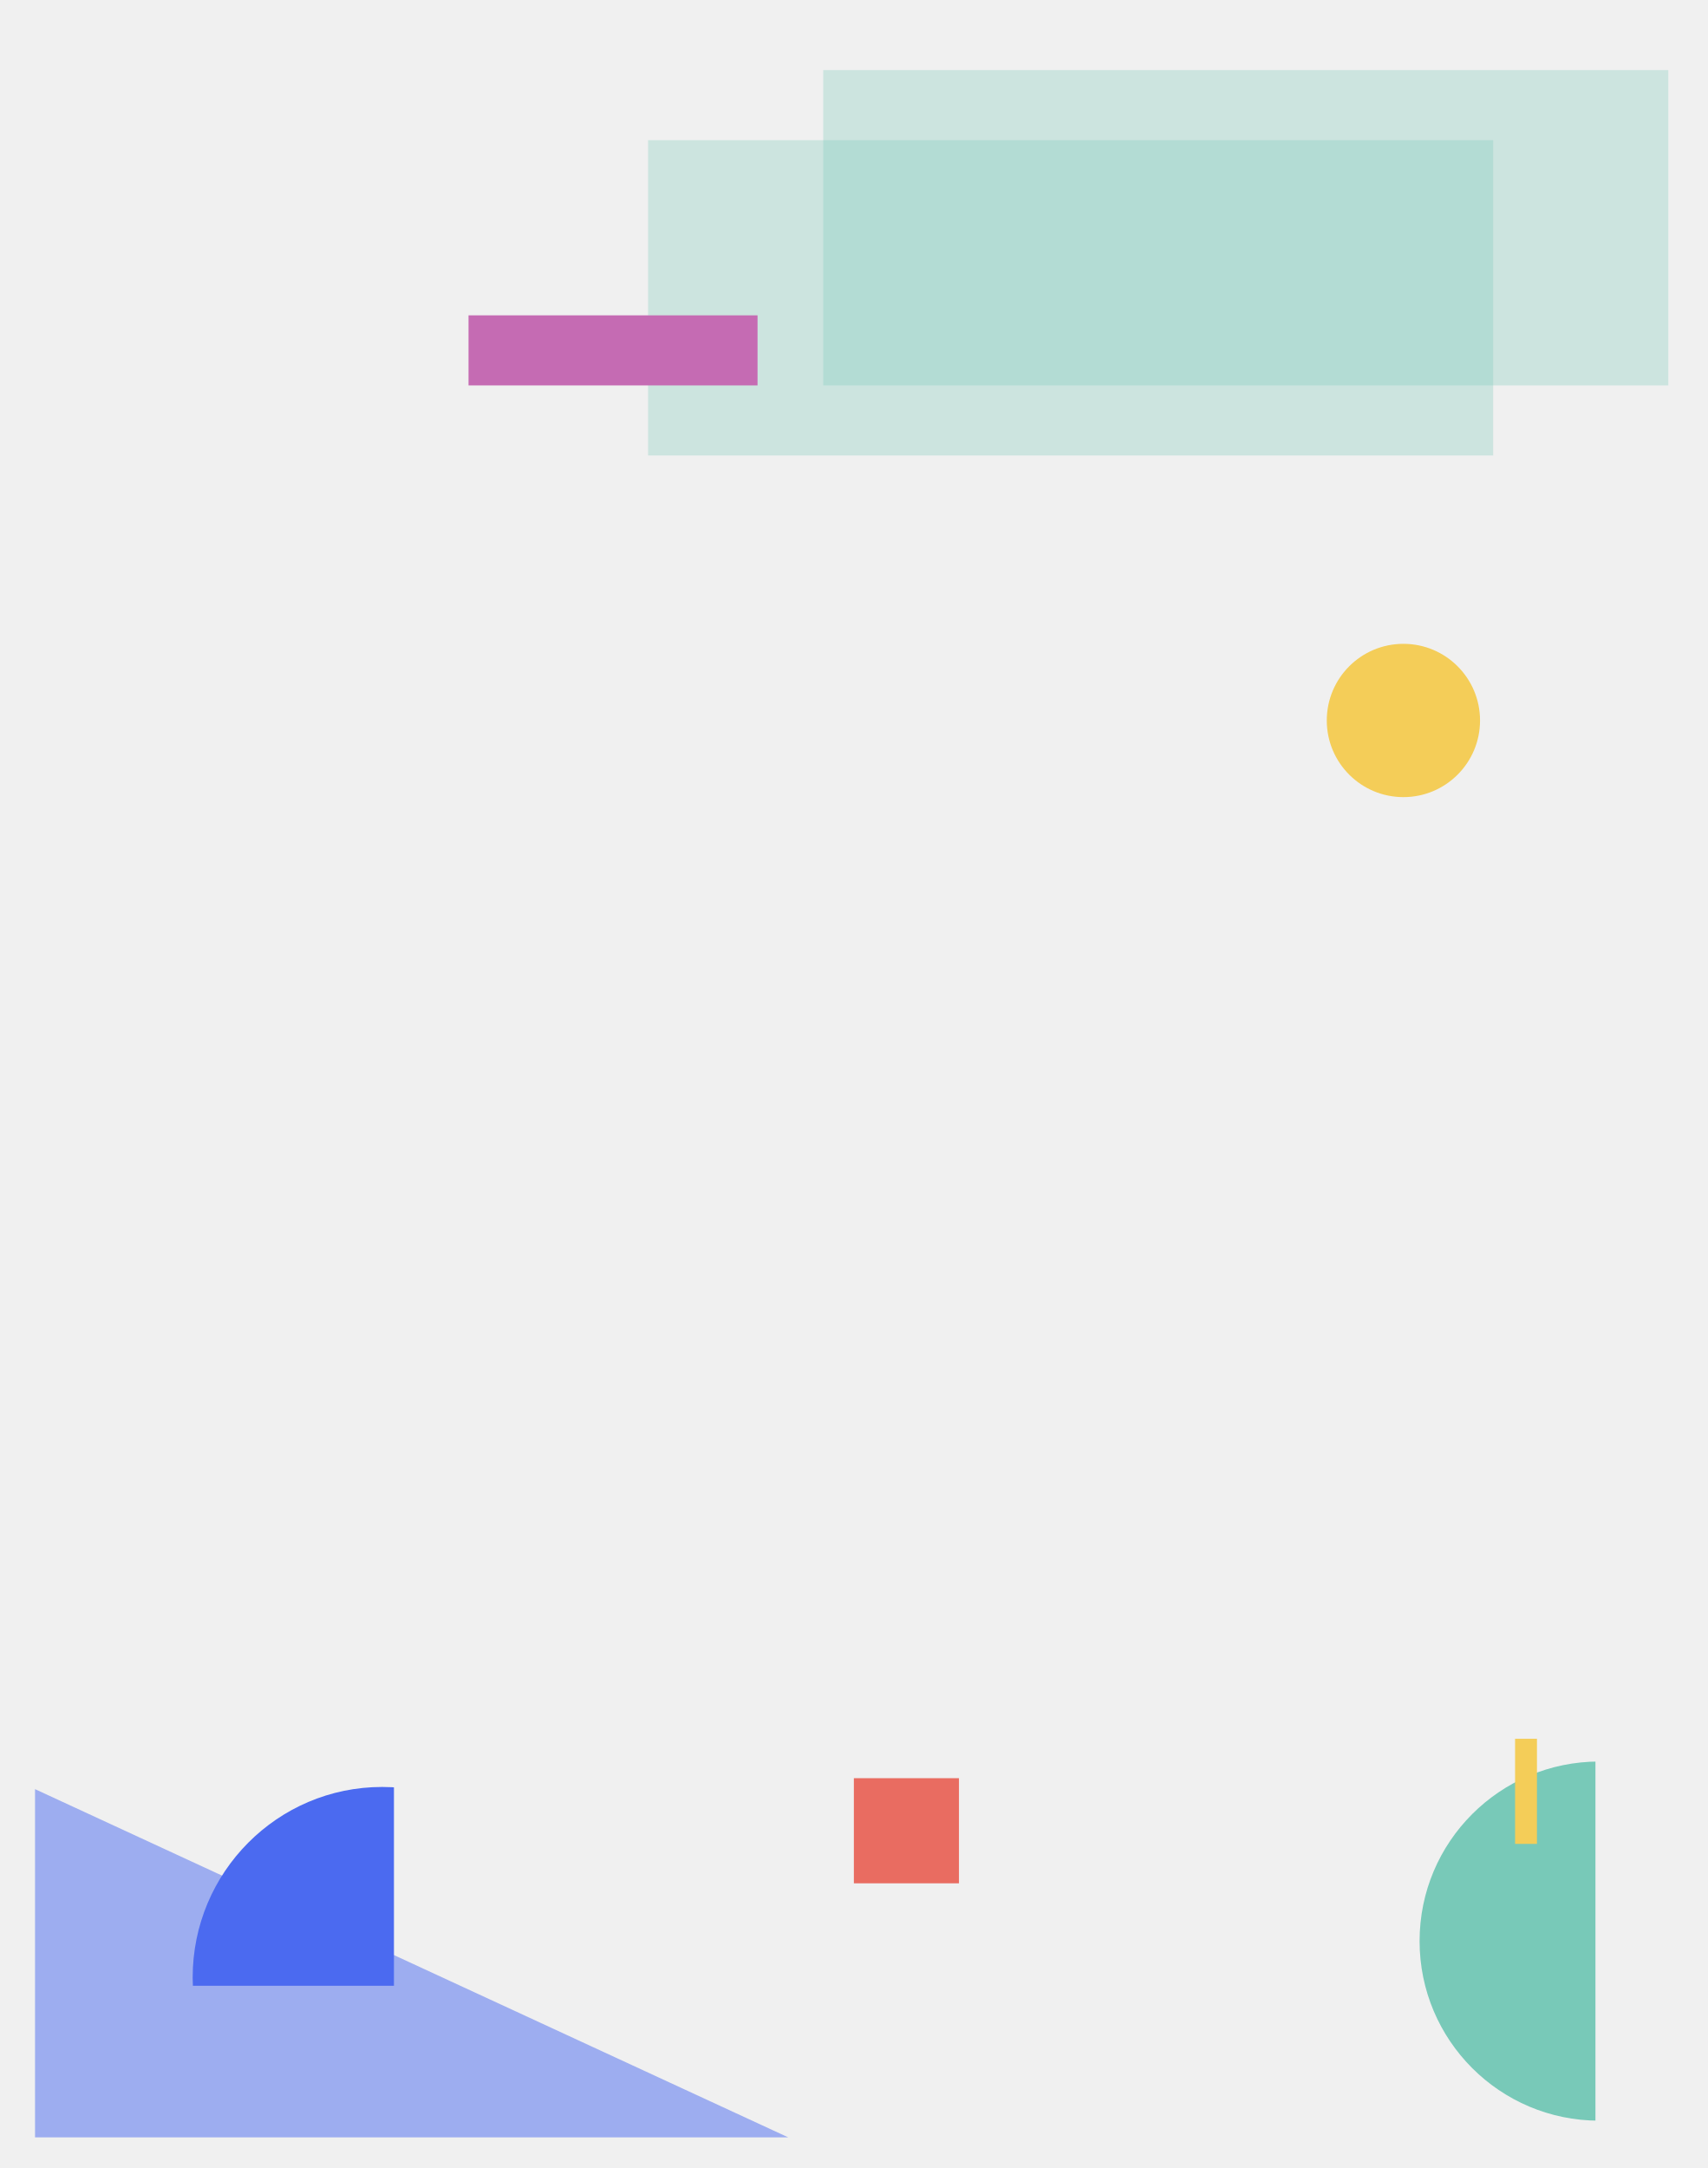
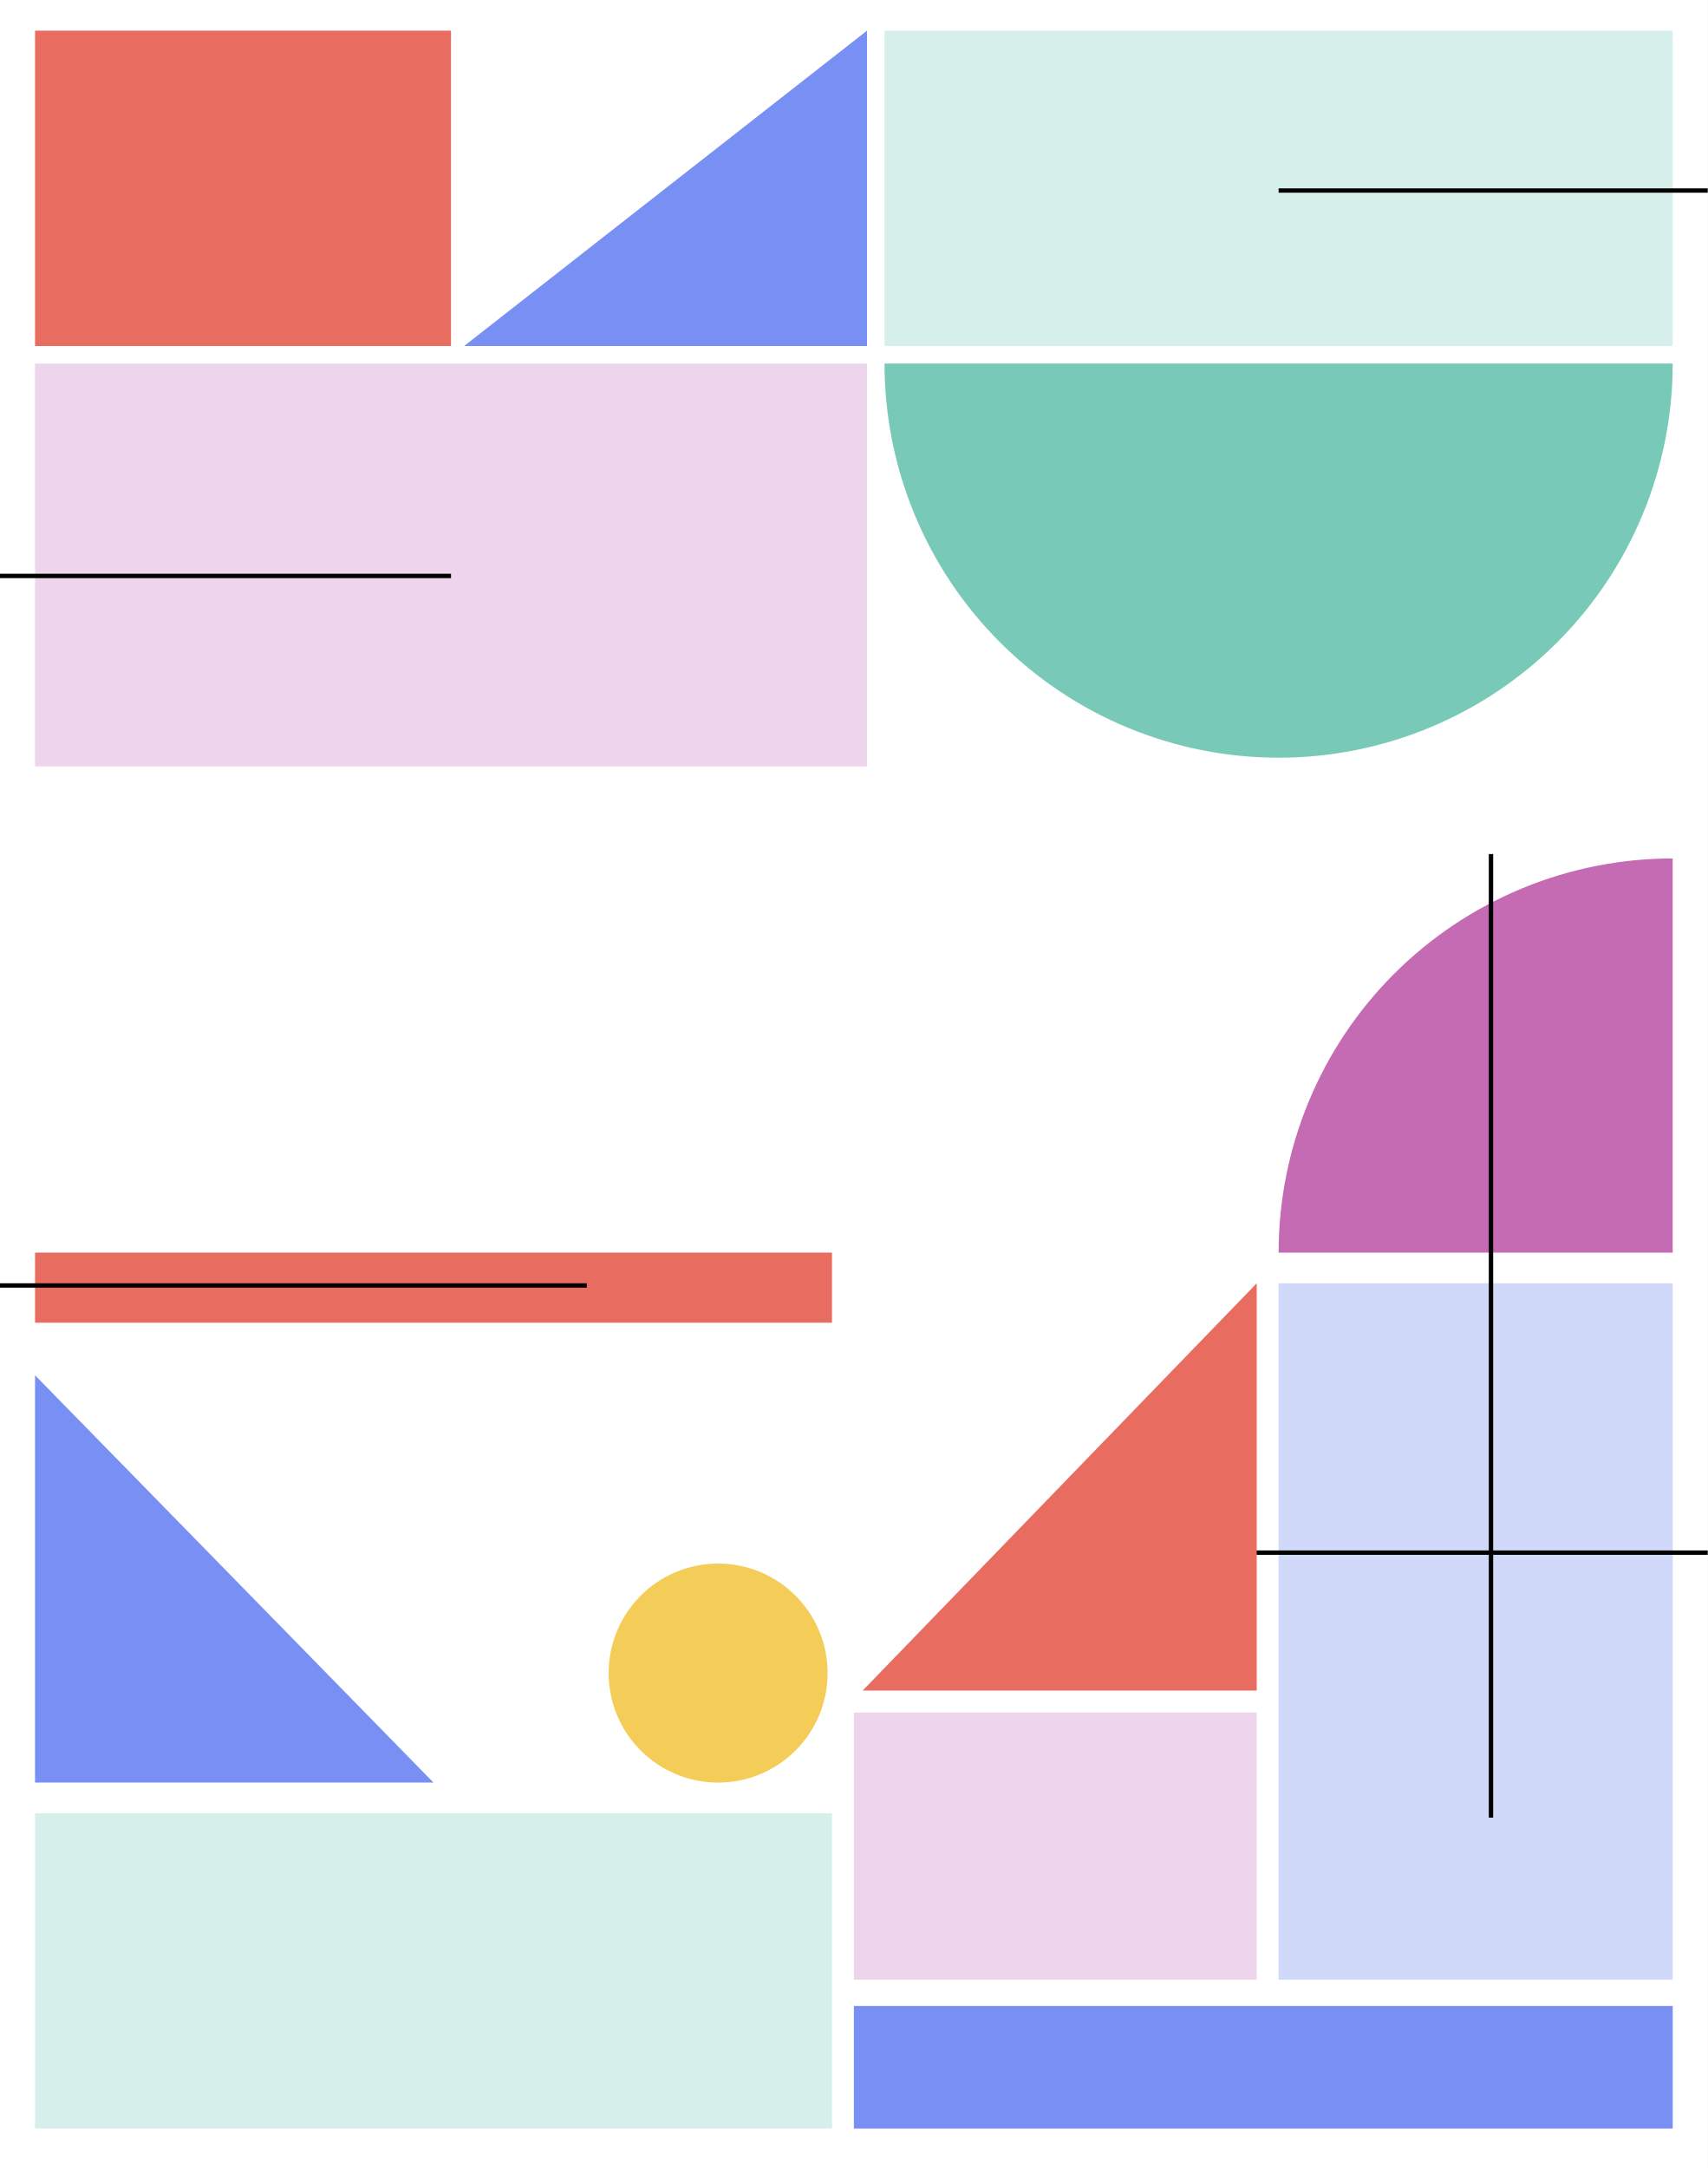
<svg xmlns="http://www.w3.org/2000/svg" width="390" height="495" viewBox="0 0 390 495" fill="none">
-   <g clip-path="url(#clip0_139_64)">
-     <rect x="381" y="16" width="72" height="193" transform="rotate(90 381 16)" fill="#78C9B8" fill-opacity="0.3" />
-     <rect x="341" y="32" width="72" height="193" transform="rotate(90 341 32)" fill="#78C9B8" fill-opacity="0.3" />
-     <path d="M180 488L8 488L8 408.5L180 488Z" fill="#4B6AF0" fill-opacity="0.5" />
-     <mask id="mask0_139_64" style="mask-type:alpha" maskUnits="userSpaceOnUse" x="324" y="402" width="83" height="83">
-       <circle cx="365.194" cy="443.194" r="41" transform="rotate(-90 365.194 443.194)" fill="#78C9B8" />
-     </mask>
-     <g mask="url(#mask0_139_64)">
-       <rect x="364.357" y="395.5" width="93.714" height="60.663" transform="rotate(90 364.357 395.5)" fill="#78C9B8" />
-     </g>
-     <rect x="195" y="406" width="24" height="24" fill="#E96C61" />
-     <rect x="107" y="72" width="66" height="16" fill="#C56BB3" />
-     <rect x="346" y="397" width="5" height="24" fill="#F4CD58" />
-     <circle cx="320.5" cy="164.5" r="17.5" fill="#F4CD58" />
-     <mask id="mask1_139_64" style="mask-type:alpha" maskUnits="userSpaceOnUse" x="44" y="408" width="87" height="87">
-       <path d="M130.565 451.5C130.565 475.524 111.187 495 87.282 495C63.378 495 44 475.524 44 451.5C44 427.476 63.378 408 87.282 408C111.187 408 130.565 427.476 130.565 451.5Z" fill="#4B6AF0" />
-     </mask>
-     <g mask="url(#mask1_139_64)">
-       <rect x="89.968" y="453.392" width="48.791" height="63.273" transform="rotate(-180 89.9678 453.392)" fill="#4B6AF0" />
-     </g>
+   <g clip-path="url(#clip0_478_774)">
+     <rect width="390" height="495" fill="white" />
+     <rect x="195" y="458" width="187" height="28" fill="#788FF4" />
+     <rect x="195" y="391" width="92" height="61" fill="#EDD5EB" />
+     <rect x="8" y="83" width="190" height="92" fill="#EDD5EB" />
+     <rect x="292" y="293" width="90" height="159" fill="#A5B5F8" fill-opacity="0.5" />
+     <rect x="190" y="414" width="72" height="182" transform="rotate(90 190 414)" fill="#78C9B8" fill-opacity="0.3" />
+     <rect x="382" y="7" width="72" height="180" transform="rotate(90 382 7)" fill="#78C9B8" fill-opacity="0.3" />
+     <rect x="8" y="286" width="182" height="16" fill="#E96C61" />
+     <path d="M202 83C202 94.819 204.328 106.522 208.851 117.441C213.374 128.361 220.003 138.282 228.36 146.64C236.718 154.997 246.639 161.626 257.558 166.149C268.478 170.672 280.181 173 292 173C303.819 173 315.522 170.672 326.442 166.149C337.361 161.626 347.282 154.997 355.64 146.64C363.997 138.282 370.626 128.361 375.149 117.442C379.672 106.522 382 94.819 382 83L292 83L202 83Z" fill="#78C9B8" />
+     <path d="M382 196C370.181 196 358.478 198.328 347.558 202.851C336.639 207.374 326.718 214.003 318.36 222.36C310.003 230.718 303.374 240.639 298.851 251.558C294.328 262.478 292 274.181 292 286L382 286L382 196Z" fill="#C56BB3" />
+     <rect x="8" y="7" width="95" height="72" fill="#E96C61" />
+     <line x1="103" y1="131.5" x2="-23" y2="131.5" stroke="black" />
+     <line x1="134" y1="293.5" x2="-4" y2="293.5" stroke="black" />
+     <line x1="418" y1="354.5" x2="280" y2="354.5" stroke="black" />
+     <line x1="418" y1="43.5" x2="292" y2="43.5" stroke="black" />
+     <line x1="340.5" y1="415" x2="340.5" y2="195" stroke="black" />
+     <path d="M198 7V79L106 79L198 7Z" fill="#4B6AF0" fill-opacity="0.75" />
+     <path d="M99 407L8 407L8 314L99 407Z" fill="#4B6AF0" fill-opacity="0.75" />
+     <path d="M287 293V386H197L287 293Z" fill="#E96C61" />
+     <circle cx="164" cy="382" r="25" fill="#F4CD58" />
  </g>
  <defs>
-     <clipPath id="clip0_139_64">
+     <clipPath id="clip0_478_774">
      <rect width="390" height="495" fill="white" />
    </clipPath>
  </defs>
</svg>
